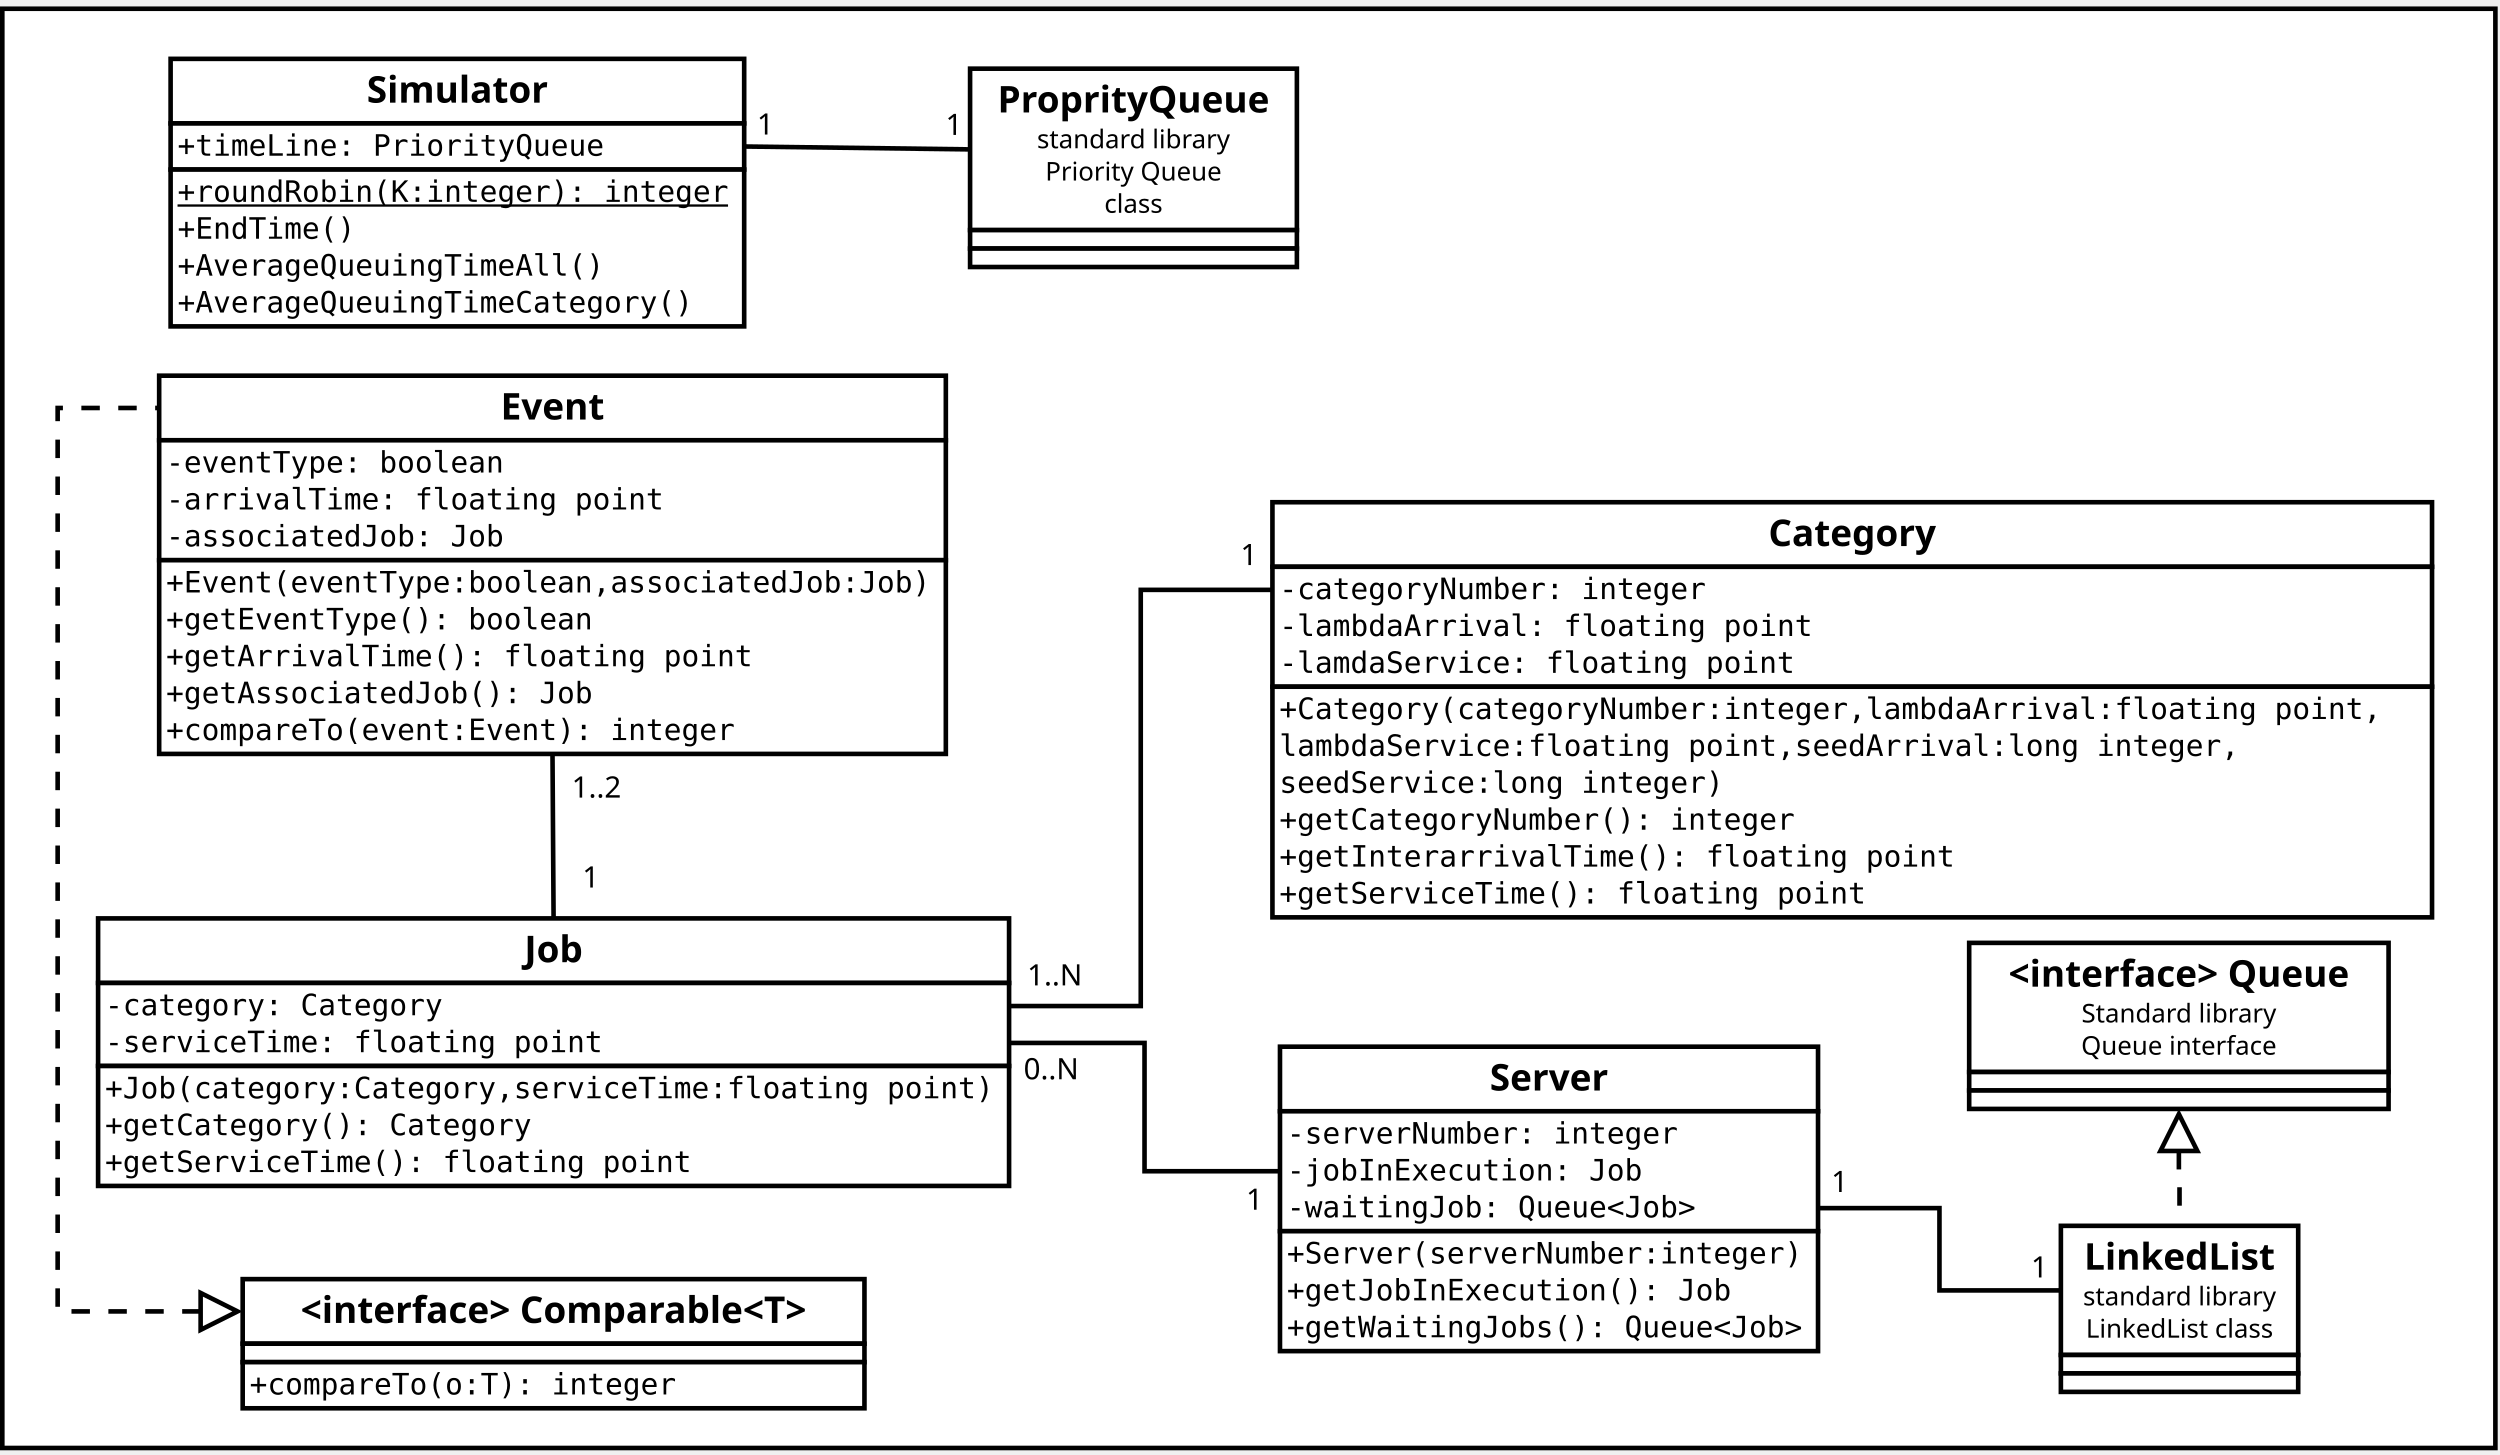
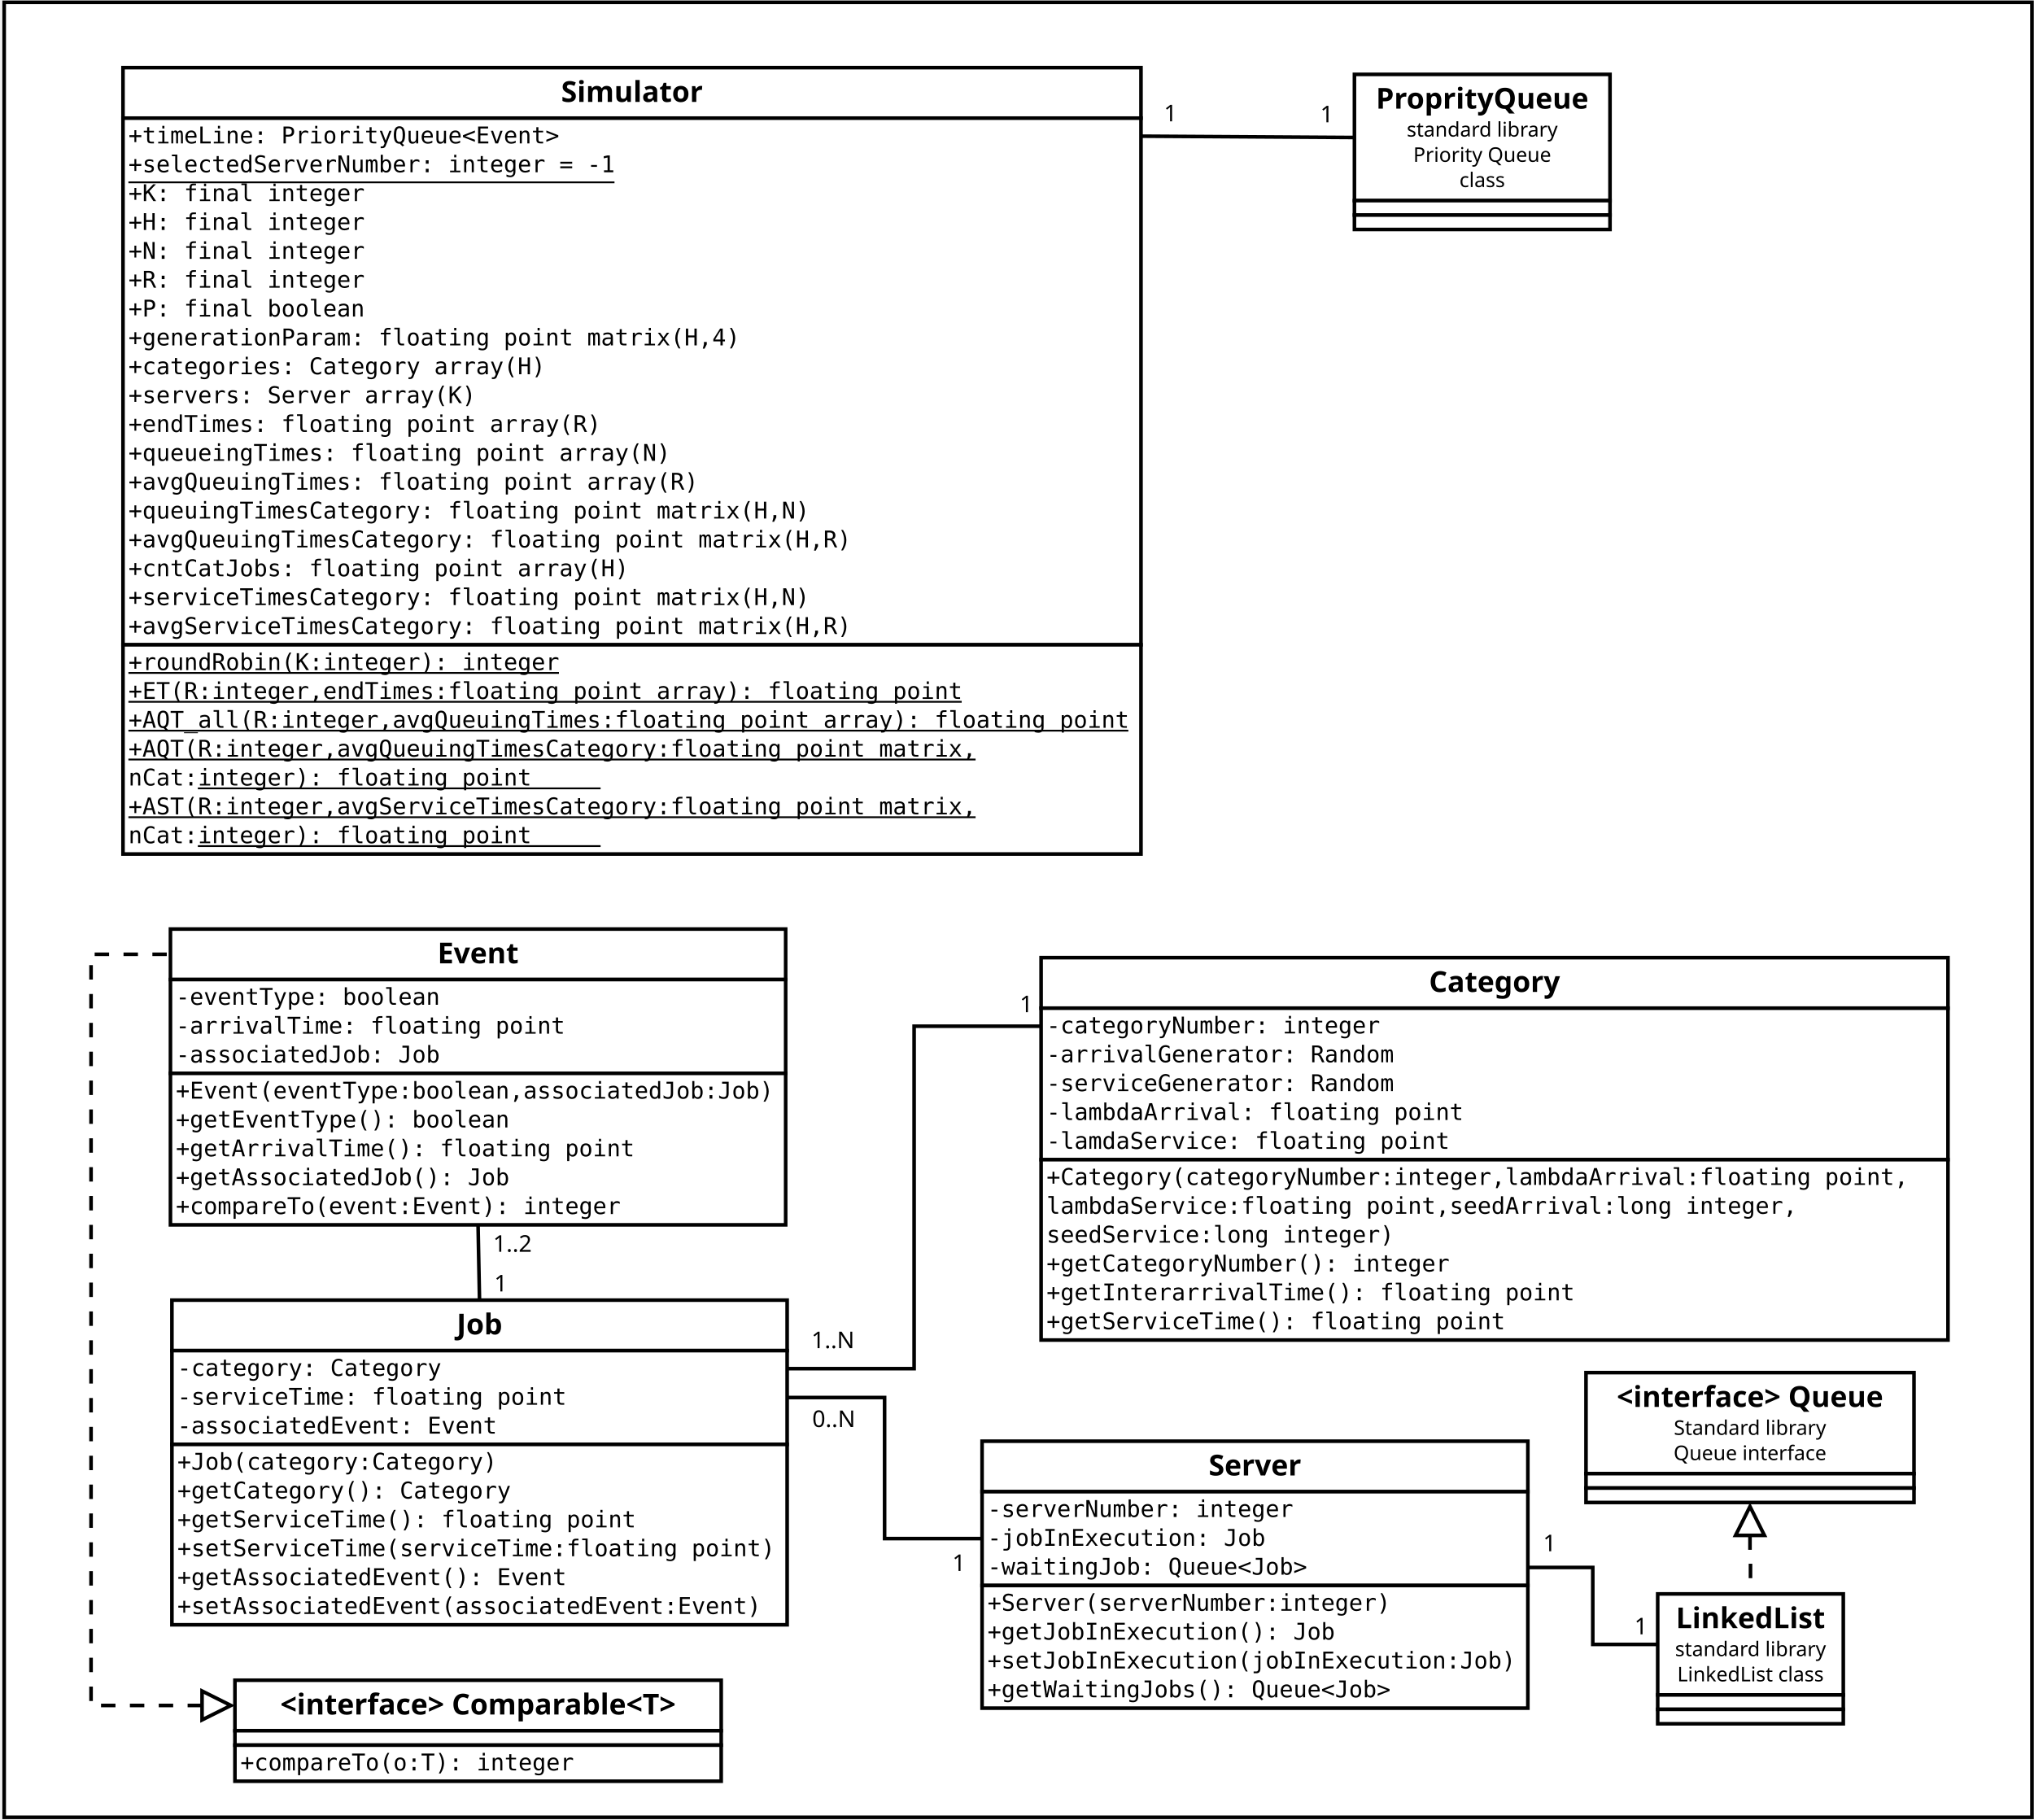
- <svg xmlns="http://www.w3.org/2000/svg" width="55cm" height="32cm" viewBox="69 147 1084 627">
-   <g>
-     <rect style="fill: #ffffff" x="70" y="148.951" width="1081" height="624.049" />
-     <rect style="fill: none; fill-opacity:0; stroke-width: 2; stroke: #000000" x="70" y="148.951" width="1081" height="624.049" />
-   </g>
-   <g>
-     <rect style="fill: #ffffff" x="138.014" y="308.054" width="341.1" height="28" />
-     <rect style="fill: none; fill-opacity:0; stroke-width: 2; stroke: #000000" x="138.014" y="308.054" width="341.1" height="28" />
-     <text font-size="16" style="fill: #000000;text-anchor:middle;font-family:sans-serif;font-style:normal;font-weight:700" x="308.564" y="327.054">Event</text>
-     <rect style="fill: #ffffff" x="138.014" y="336.054" width="341.1" height="52" />
-     <rect style="fill: none; fill-opacity:0; stroke-width: 2; stroke: #000000" x="138.014" y="336.054" width="341.1" height="52" />
-     <text font-size="12.8" style="fill: #000000;text-anchor:start;font-family:monospace;font-style:normal;font-weight:normal" x="141.014" y="350.054">-eventType: boolean</text>
-     <text font-size="12.8" style="fill: #000000;text-anchor:start;font-family:monospace;font-style:normal;font-weight:normal" x="141.014" y="366.054">-arrivalTime: floating point</text>
-     <text font-size="12.8" style="fill: #000000;text-anchor:start;font-family:monospace;font-style:normal;font-weight:normal" x="141.014" y="382.054">-associatedJob: Job</text>
-     <rect style="fill: #ffffff" x="138.014" y="388.054" width="341.1" height="84" />
-     <rect style="fill: none; fill-opacity:0; stroke-width: 2; stroke: #000000" x="138.014" y="388.054" width="341.1" height="84" />
-     <text font-size="12.8" style="fill: #000000;text-anchor:start;font-family:monospace;font-style:normal;font-weight:normal" x="141.014" y="402.054">+Event(eventType:boolean,associatedJob:Job)</text>
-     <text font-size="12.8" style="fill: #000000;text-anchor:start;font-family:monospace;font-style:normal;font-weight:normal" x="141.014" y="418.054">+getEventType(): boolean</text>
-     <text font-size="12.8" style="fill: #000000;text-anchor:start;font-family:monospace;font-style:normal;font-weight:normal" x="141.014" y="434.054">+getArrivalTime(): floating point</text>
-     <text font-size="12.8" style="fill: #000000;text-anchor:start;font-family:monospace;font-style:normal;font-weight:normal" x="141.014" y="450.054">+getAssociatedJob(): Job</text>
-     <text font-size="12.8" style="fill: #000000;text-anchor:start;font-family:monospace;font-style:normal;font-weight:normal" x="141.014" y="466.054">+compareTo(event:Event): integer</text>
-   </g>
-   <g>
-     <rect style="fill: #ffffff" x="620.728" y="362.918" width="502.8" height="28" />
-     <rect style="fill: none; fill-opacity:0; stroke-width: 2; stroke: #000000" x="620.728" y="362.918" width="502.8" height="28" />
-     <text font-size="16" style="fill: #000000;text-anchor:middle;font-family:sans-serif;font-style:normal;font-weight:700" x="872.128" y="381.918">Category</text>
-     <rect style="fill: #ffffff" x="620.728" y="390.918" width="502.8" height="52" />
-     <rect style="fill: none; fill-opacity:0; stroke-width: 2; stroke: #000000" x="620.728" y="390.918" width="502.8" height="52" />
-     <text font-size="12.8" style="fill: #000000;text-anchor:start;font-family:monospace;font-style:normal;font-weight:normal" x="623.728" y="404.918">-categoryNumber: integer</text>
-     <text font-size="12.8" style="fill: #000000;text-anchor:start;font-family:monospace;font-style:normal;font-weight:normal" x="623.728" y="420.918">-lambdaArrival: floating point</text>
-     <text font-size="12.8" style="fill: #000000;text-anchor:start;font-family:monospace;font-style:normal;font-weight:normal" x="623.728" y="436.918">-lamdaService: floating point</text>
-     <rect style="fill: #ffffff" x="620.728" y="442.918" width="502.8" height="100" />
-     <rect style="fill: none; fill-opacity:0; stroke-width: 2; stroke: #000000" x="620.728" y="442.918" width="502.8" height="100" />
-     <text font-size="12.8" style="fill: #000000;text-anchor:start;font-family:monospace;font-style:normal;font-weight:normal" x="623.728" y="456.918">+Category(categoryNumber:integer,lambdaArrival:floating point,</text>
-     <text font-size="12.8" style="fill: #000000;text-anchor:start;font-family:monospace;font-style:normal;font-weight:normal" x="623.728" y="472.918">          lambdaService:floating point,seedArrival:long integer,</text>
-     <text font-size="12.8" style="fill: #000000;text-anchor:start;font-family:monospace;font-style:normal;font-weight:normal" x="623.728" y="488.918">          seedService:long integer)</text>
-     <text font-size="12.8" style="fill: #000000;text-anchor:start;font-family:monospace;font-style:normal;font-weight:normal" x="623.728" y="504.918">+getCategoryNumber(): integer</text>
-     <text font-size="12.8" style="fill: #000000;text-anchor:start;font-family:monospace;font-style:normal;font-weight:normal" x="623.728" y="520.918">+getInterarrivalTime(): floating point</text>
-     <text font-size="12.8" style="fill: #000000;text-anchor:start;font-family:monospace;font-style:normal;font-weight:normal" x="623.728" y="536.918">+getServiceTime(): floating point</text>
-   </g>
-   <g>
-     <rect style="fill: #ffffff" x="111.534" y="543.374" width="395" height="28" />
-     <rect style="fill: none; fill-opacity:0; stroke-width: 2; stroke: #000000" x="111.534" y="543.374" width="395" height="28" />
-     <text font-size="16" style="fill: #000000;text-anchor:middle;font-family:sans-serif;font-style:normal;font-weight:700" x="309.034" y="562.374">Job</text>
-     <rect style="fill: #ffffff" x="111.534" y="571.374" width="395" height="36" />
-     <rect style="fill: none; fill-opacity:0; stroke-width: 2; stroke: #000000" x="111.534" y="571.374" width="395" height="36" />
-     <text font-size="12.8" style="fill: #000000;text-anchor:start;font-family:monospace;font-style:normal;font-weight:normal" x="114.534" y="585.374">-category: Category</text>
-     <text font-size="12.8" style="fill: #000000;text-anchor:start;font-family:monospace;font-style:normal;font-weight:normal" x="114.534" y="601.374">-serviceTime: floating point</text>
-     <rect style="fill: #ffffff" x="111.534" y="607.374" width="395" height="52" />
-     <rect style="fill: none; fill-opacity:0; stroke-width: 2; stroke: #000000" x="111.534" y="607.374" width="395" height="52" />
-     <text font-size="12.8" style="fill: #000000;text-anchor:start;font-family:monospace;font-style:normal;font-weight:normal" x="114.534" y="621.374">+Job(category:Category,serviceTime:floating point)</text>
-     <text font-size="12.8" style="fill: #000000;text-anchor:start;font-family:monospace;font-style:normal;font-weight:normal" x="114.534" y="637.374">+getCategory(): Category</text>
-     <text font-size="12.8" style="fill: #000000;text-anchor:start;font-family:monospace;font-style:normal;font-weight:normal" x="114.534" y="653.374">+getServiceTime(): floating point</text>
-   </g>
-   <g>
-     <rect style="fill: #ffffff" x="624" y="599" width="233.3" height="28" />
-     <rect style="fill: none; fill-opacity:0; stroke-width: 2; stroke: #000000" x="624" y="599" width="233.3" height="28" />
-     <text font-size="16" style="fill: #000000;text-anchor:middle;font-family:sans-serif;font-style:normal;font-weight:700" x="740.65" y="618">Server</text>
-     <rect style="fill: #ffffff" x="624" y="627" width="233.3" height="52" />
-     <rect style="fill: none; fill-opacity:0; stroke-width: 2; stroke: #000000" x="624" y="627" width="233.3" height="52" />
-     <text font-size="12.8" style="fill: #000000;text-anchor:start;font-family:monospace;font-style:normal;font-weight:normal" x="627" y="641">-serverNumber: integer</text>
-     <text font-size="12.8" style="fill: #000000;text-anchor:start;font-family:monospace;font-style:normal;font-weight:normal" x="627" y="657">-jobInExecution: Job</text>
-     <text font-size="12.8" style="fill: #000000;text-anchor:start;font-family:monospace;font-style:normal;font-weight:normal" x="627" y="673">-waitingJob: Queue&lt;Job&gt;</text>
-     <rect style="fill: #ffffff" x="624" y="679" width="233.3" height="52" />
-     <rect style="fill: none; fill-opacity:0; stroke-width: 2; stroke: #000000" x="624" y="679" width="233.3" height="52" />
-     <text font-size="12.8" style="fill: #000000;text-anchor:start;font-family:monospace;font-style:normal;font-weight:normal" x="627" y="693">+Server(serverNumber:integer)</text>
-     <text font-size="12.8" style="fill: #000000;text-anchor:start;font-family:monospace;font-style:normal;font-weight:normal" x="627" y="709">+getJobInExecution(): Job</text>
-     <text font-size="12.8" style="fill: #000000;text-anchor:start;font-family:monospace;font-style:normal;font-weight:normal" x="627" y="725">+getWaitingJobs(): Queue&lt;Job&gt;</text>
-   </g>
-   <g>
-     <rect style="fill: #ffffff" x="962.595" y="676.676" width="102.9" height="56" />
-     <rect style="fill: none; fill-opacity:0; stroke-width: 2; stroke: #000000" x="962.595" y="676.676" width="102.9" height="56" />
-     <text font-size="16" style="fill: #000000;text-anchor:middle;font-family:sans-serif;font-style:normal;font-weight:700" x="1014.04" y="695.676">LinkedList</text>
-     <text font-size="11.2" style="fill: #000000;text-anchor:middle;font-family:sans-serif;font-style:normal;font-weight:normal" x="1014.04" y="711.176">standard library</text>
-     <text font-size="11.2" style="fill: #000000;text-anchor:middle;font-family:sans-serif;font-style:normal;font-weight:normal" x="1014.04" y="725.176">LinkedList class</text>
-     <rect style="fill: #ffffff" x="962.595" y="732.676" width="102.9" height="8" />
-     <rect style="fill: none; fill-opacity:0; stroke-width: 2; stroke: #000000" x="962.595" y="732.676" width="102.9" height="8" />
-     <rect style="fill: #ffffff" x="962.595" y="740.676" width="102.9" height="8" />
-     <rect style="fill: none; fill-opacity:0; stroke-width: 2; stroke: #000000" x="962.595" y="740.676" width="102.9" height="8" />
-   </g>
-   <g>
-     <rect style="fill: #ffffff" x="489.628" y="174.929" width="141.7" height="70" />
-     <rect style="fill: none; fill-opacity:0; stroke-width: 2; stroke: #000000" x="489.628" y="174.929" width="141.7" height="70" />
-     <text font-size="16" style="fill: #000000;text-anchor:middle;font-family:sans-serif;font-style:normal;font-weight:700" x="560.478" y="193.929">ProprityQueue</text>
-     <text font-size="11.2" style="fill: #000000;text-anchor:middle;font-family:sans-serif;font-style:normal;font-weight:normal" x="560.478" y="209.429">standard library</text>
-     <text font-size="11.2" style="fill: #000000;text-anchor:middle;font-family:sans-serif;font-style:normal;font-weight:normal" x="560.478" y="223.429">Priority Queue</text>
-     <text font-size="11.2" style="fill: #000000;text-anchor:middle;font-family:sans-serif;font-style:normal;font-weight:normal" x="560.478" y="237.429">class</text>
-     <rect style="fill: #ffffff" x="489.628" y="244.929" width="141.7" height="8" />
-     <rect style="fill: none; fill-opacity:0; stroke-width: 2; stroke: #000000" x="489.628" y="244.929" width="141.7" height="8" />
-     <rect style="fill: #ffffff" x="489.628" y="252.929" width="141.7" height="8" />
-     <rect style="fill: none; fill-opacity:0; stroke-width: 2; stroke: #000000" x="489.628" y="252.929" width="141.7" height="8" />
-   </g>
-   <g>
-     <rect style="fill: #ffffff" x="142.976" y="170.675" width="248.7" height="28" />
-     <rect style="fill: none; fill-opacity:0; stroke-width: 2; stroke: #000000" x="142.976" y="170.675" width="248.7" height="28" />
-     <text font-size="16" style="fill: #000000;text-anchor:middle;font-family:sans-serif;font-style:normal;font-weight:700" x="267.326" y="189.675">Simulator</text>
-     <rect style="fill: #ffffff" x="142.976" y="198.675" width="248.7" height="20" />
-     <rect style="fill: none; fill-opacity:0; stroke-width: 2; stroke: #000000" x="142.976" y="198.675" width="248.7" height="20" />
-     <text font-size="12.8" style="fill: #000000;text-anchor:start;font-family:monospace;font-style:normal;font-weight:normal" x="145.976" y="212.675">+timeLine: PriorityQueue</text>
-     <rect style="fill: #ffffff" x="142.976" y="218.675" width="248.7" height="68" />
-     <rect style="fill: none; fill-opacity:0; stroke-width: 2; stroke: #000000" x="142.976" y="218.675" width="248.7" height="68" />
-     <text font-size="12.8" style="fill: #000000;text-anchor:start;font-family:monospace;font-style:normal;font-weight:normal" x="145.976" y="232.675">+roundRobin(K:integer): integer</text>
-     <line style="fill: none; fill-opacity:0; stroke-width: 1; stroke: #000000" x1="145.976" y1="234.275" x2="384.676" y2="234.275" />
-     <text font-size="12.8" style="fill: #000000;text-anchor:start;font-family:monospace;font-style:normal;font-weight:normal" x="145.976" y="248.675">+EndTime()</text>
-     <text font-size="12.8" style="fill: #000000;text-anchor:start;font-family:monospace;font-style:normal;font-weight:normal" x="145.976" y="264.675">+AverageQueuingTimeAll()</text>
-     <text font-size="12.8" style="fill: #000000;text-anchor:start;font-family:monospace;font-style:normal;font-weight:normal" x="145.976" y="280.675">+AverageQueuingTimeCategory()</text>
-   </g>
-   <polyline style="fill: none; fill-opacity:0; stroke-width: 2; stroke: #000000" points="624,653 565.267,653 565.267,597.374 506.534,597.374 " />
-   <polyline style="fill: none; fill-opacity:0; stroke-width: 2; stroke: #000000" points="506.534,581.374 563.631,581.374 563.631,400.918 620.728,400.918 " />
-   <text font-size="12.8" style="fill: #000000;text-anchor:start;font-family:sans-serif;font-style:normal;font-weight:normal" x="478.976" y="203.676">
-     <tspan x="478.976" y="203.676">1</tspan>
-   </text>
-   <text font-size="12.8" style="fill: #000000;text-anchor:start;font-family:sans-serif;font-style:normal;font-weight:normal" x="397.212" y="203.484">
-     <tspan x="397.212" y="203.484">1</tspan>
-   </text>
-   <line style="fill: none; fill-opacity:0; stroke-width: 2; stroke: #000000" x1="391.676" y1="208.676" x2="489.628" y2="209.93" />
-   <text font-size="12.8" style="fill: #000000;text-anchor:start;font-family:sans-serif;font-style:normal;font-weight:normal" x="949.636" y="699.073">
-     <tspan x="949.636" y="699.073">1</tspan>
-   </text>
-   <text font-size="12.8" style="fill: #000000;text-anchor:start;font-family:sans-serif;font-style:normal;font-weight:normal" x="863" y="662">
-     <tspan x="863" y="662">1</tspan>
-   </text>
-   <line style="fill: none; fill-opacity:0; stroke-width: 2; stroke: #000000" x1="309.034" y1="543.374" x2="308.564" y2="472.054" />
-   <text font-size="12.8" style="fill: #000000;text-anchor:start;font-family:sans-serif;font-style:normal;font-weight:normal" x="321.5" y="529.976">
-     <tspan x="321.5" y="529.976">1</tspan>
-   </text>
-   <text font-size="12.8" style="fill: #000000;text-anchor:start;font-family:sans-serif;font-style:normal;font-weight:normal" x="316.878" y="490.982">
-     <tspan x="316.878" y="490.982">1..2</tspan>
-   </text>
-   <text font-size="12.8" style="fill: #000000;text-anchor:start;font-family:sans-serif;font-style:normal;font-weight:normal" x="609.294" y="669.686">
-     <tspan x="609.294" y="669.686">1</tspan>
-   </text>
-   <text font-size="12.8" style="fill: #000000;text-anchor:start;font-family:sans-serif;font-style:normal;font-weight:normal" x="512.842" y="613.136">
-     <tspan x="512.842" y="613.136">0..N</tspan>
-   </text>
-   <text font-size="12.8" style="fill: #000000;text-anchor:start;font-family:sans-serif;font-style:normal;font-weight:normal" x="606.868" y="390.158">
-     <tspan x="606.868" y="390.158">1</tspan>
-   </text>
-   <text font-size="12.8" style="fill: #000000;text-anchor:start;font-family:sans-serif;font-style:normal;font-weight:normal" x="514.362" y="572.426">
-     <tspan x="514.362" y="572.426">1..N</tspan>
-   </text>
-   <g>
-     <rect style="fill: #ffffff" x="174.227" y="699.784" width="269.6" height="28" />
-     <rect style="fill: none; fill-opacity:0; stroke-width: 2; stroke: #000000" x="174.227" y="699.784" width="269.6" height="28" />
-     <text font-size="16" style="fill: #000000;text-anchor:middle;font-family:sans-serif;font-style:normal;font-weight:700" x="309.027" y="718.784">&lt;interface&gt; Comparable&lt;T&gt;</text>
-     <rect style="fill: #ffffff" x="174.227" y="727.784" width="269.6" height="8" />
-     <rect style="fill: none; fill-opacity:0; stroke-width: 2; stroke: #000000" x="174.227" y="727.784" width="269.6" height="8" />
-     <rect style="fill: #ffffff" x="174.227" y="735.784" width="269.6" height="20" />
-     <rect style="fill: none; fill-opacity:0; stroke-width: 2; stroke: #000000" x="174.227" y="735.784" width="269.6" height="20" />
-     <text font-size="12.8" style="fill: #000000;text-anchor:start;font-family:monospace;font-style:normal;font-weight:normal" x="177.227" y="749.784">+compareTo(o:T): integer</text>
-   </g>
-   <g>
-     <polyline style="fill: none; fill-opacity:0; stroke-width: 2; stroke-dasharray: 8; stroke: #000000" points="155.991,713.784 94,713.784 94,322.054 138.014,322.054 " />
-     <polygon style="fill: #ffffff" points="155.991,721.784 171.991,713.784 155.991,705.784 " />
-     <polygon style="fill: none; fill-opacity:0; stroke-width: 2; stroke: #000000" points="155.991,721.784 171.991,713.784 155.991,705.784 " />
-   </g>
-   <g>
-     <rect style="fill: #ffffff" x="922.836" y="553.985" width="181.85" height="56" />
-     <rect style="fill: none; fill-opacity:0; stroke-width: 2; stroke: #000000" x="922.836" y="553.985" width="181.85" height="56" />
-     <text font-size="16" style="fill: #000000;text-anchor:middle;font-family:sans-serif;font-style:normal;font-weight:700" x="1013.76" y="572.985">&lt;interface&gt; Queue</text>
-     <text font-size="11.2" style="fill: #000000;text-anchor:middle;font-family:sans-serif;font-style:normal;font-weight:normal" x="1013.76" y="588.485">Standard library</text>
-     <text font-size="11.2" style="fill: #000000;text-anchor:middle;font-family:sans-serif;font-style:normal;font-weight:normal" x="1013.76" y="602.485">Queue interface</text>
-     <rect style="fill: #ffffff" x="922.836" y="609.985" width="181.85" height="8" />
-     <rect style="fill: none; fill-opacity:0; stroke-width: 2; stroke: #000000" x="922.836" y="609.985" width="181.85" height="8" />
-     <rect style="fill: #ffffff" x="922.836" y="617.985" width="181.85" height="8" />
-     <rect style="fill: none; fill-opacity:0; stroke-width: 2; stroke: #000000" x="922.836" y="617.985" width="181.85" height="8" />
-   </g>
-   <polyline style="fill: none; fill-opacity:0; stroke-width: 2; stroke: #000000" points="857.3,669 909.947,669 909.947,704.676 962.595,704.676 " />
-   <g>
-     <polyline style="fill: none; fill-opacity:0; stroke-width: 2; stroke-dasharray: 8; stroke: #000000" points="1013.76,644.221 1013.76,659.33 1014.04,659.33 1014.04,676.676 " />
-     <polygon style="fill: #ffffff" points="1021.76,644.221 1013.76,628.221 1005.76,644.221 " />
-     <polygon style="fill: none; fill-opacity:0; stroke-width: 2; stroke: #000000" points="1021.76,644.221 1013.76,628.221 1005.76,644.221 " />
+ <svg xmlns="http://www.w3.org/2000/svg" width="57cm" height="51cm" viewBox="414 160 1127 1009">
+   <g>
+     <rect style="fill: #ffffff" x="415.961" y="161.29" width="1124.26" height="1006.29" />
+     <rect style="fill: none; fill-opacity:0; stroke-width: 2; stroke: #000000" x="415.961" y="161.29" width="1124.26" height="1006.29" />
+   </g>
+   <g>
+     <rect style="fill: #ffffff" x="508.145" y="675.1" width="341.1" height="28" />
+     <rect style="fill: none; fill-opacity:0; stroke-width: 2; stroke: #000000" x="508.145" y="675.1" width="341.1" height="28" />
+     <text font-size="16" style="fill: #000000;text-anchor:middle;font-family:sans-serif;font-style:normal;font-weight:700" x="678.695" y="694.1">Event</text>
+     <rect style="fill: #ffffff" x="508.145" y="703.1" width="341.1" height="52" />
+     <rect style="fill: none; fill-opacity:0; stroke-width: 2; stroke: #000000" x="508.145" y="703.1" width="341.1" height="52" />
+     <text font-size="12.8" style="fill: #000000;text-anchor:start;font-family:monospace;font-style:normal;font-weight:normal" x="511.145" y="717.1">-eventType: boolean</text>
+     <text font-size="12.8" style="fill: #000000;text-anchor:start;font-family:monospace;font-style:normal;font-weight:normal" x="511.145" y="733.1">-arrivalTime: floating point</text>
+     <text font-size="12.8" style="fill: #000000;text-anchor:start;font-family:monospace;font-style:normal;font-weight:normal" x="511.145" y="749.1">-associatedJob: Job</text>
+     <rect style="fill: #ffffff" x="508.145" y="755.1" width="341.1" height="84" />
+     <rect style="fill: none; fill-opacity:0; stroke-width: 2; stroke: #000000" x="508.145" y="755.1" width="341.1" height="84" />
+     <text font-size="12.8" style="fill: #000000;text-anchor:start;font-family:monospace;font-style:normal;font-weight:normal" x="511.145" y="769.1">+Event(eventType:boolean,associatedJob:Job)</text>
+     <text font-size="12.8" style="fill: #000000;text-anchor:start;font-family:monospace;font-style:normal;font-weight:normal" x="511.145" y="785.1">+getEventType(): boolean</text>
+     <text font-size="12.8" style="fill: #000000;text-anchor:start;font-family:monospace;font-style:normal;font-weight:normal" x="511.145" y="801.1">+getArrivalTime(): floating point</text>
+     <text font-size="12.8" style="fill: #000000;text-anchor:start;font-family:monospace;font-style:normal;font-weight:normal" x="511.145" y="817.1">+getAssociatedJob(): Job</text>
+     <text font-size="12.8" style="fill: #000000;text-anchor:start;font-family:monospace;font-style:normal;font-weight:normal" x="511.145" y="833.1">+compareTo(event:Event): integer</text>
+   </g>
+   <g>
+     <rect style="fill: #ffffff" x="990.859" y="690.964" width="502.8" height="28" />
+     <rect style="fill: none; fill-opacity:0; stroke-width: 2; stroke: #000000" x="990.859" y="690.964" width="502.8" height="28" />
+     <text font-size="16" style="fill: #000000;text-anchor:middle;font-family:sans-serif;font-style:normal;font-weight:700" x="1242.26" y="709.964">Category</text>
+     <rect style="fill: #ffffff" x="990.859" y="718.964" width="502.8" height="84" />
+     <rect style="fill: none; fill-opacity:0; stroke-width: 2; stroke: #000000" x="990.859" y="718.964" width="502.8" height="84" />
+     <text font-size="12.8" style="fill: #000000;text-anchor:start;font-family:monospace;font-style:normal;font-weight:normal" x="993.859" y="732.964">-categoryNumber: integer</text>
+     <text font-size="12.8" style="fill: #000000;text-anchor:start;font-family:monospace;font-style:normal;font-weight:normal" x="993.859" y="748.964">-arrivalGenerator: Random</text>
+     <text font-size="12.8" style="fill: #000000;text-anchor:start;font-family:monospace;font-style:normal;font-weight:normal" x="993.859" y="764.964">-serviceGenerator: Random</text>
+     <text font-size="12.8" style="fill: #000000;text-anchor:start;font-family:monospace;font-style:normal;font-weight:normal" x="993.859" y="780.964">-lambdaArrival: floating point</text>
+     <text font-size="12.8" style="fill: #000000;text-anchor:start;font-family:monospace;font-style:normal;font-weight:normal" x="993.859" y="796.964">-lamdaService: floating point</text>
+     <rect style="fill: #ffffff" x="990.859" y="802.964" width="502.8" height="100" />
+     <rect style="fill: none; fill-opacity:0; stroke-width: 2; stroke: #000000" x="990.859" y="802.964" width="502.8" height="100" />
+     <text font-size="12.8" style="fill: #000000;text-anchor:start;font-family:monospace;font-style:normal;font-weight:normal" x="993.859" y="816.964">+Category(categoryNumber:integer,lambdaArrival:floating point,</text>
+     <text font-size="12.8" style="fill: #000000;text-anchor:start;font-family:monospace;font-style:normal;font-weight:normal" x="993.859" y="832.964">          lambdaService:floating point,seedArrival:long integer,</text>
+     <text font-size="12.8" style="fill: #000000;text-anchor:start;font-family:monospace;font-style:normal;font-weight:normal" x="993.859" y="848.964">          seedService:long integer)</text>
+     <text font-size="12.8" style="fill: #000000;text-anchor:start;font-family:monospace;font-style:normal;font-weight:normal" x="993.859" y="864.964">+getCategoryNumber(): integer</text>
+     <text font-size="12.8" style="fill: #000000;text-anchor:start;font-family:monospace;font-style:normal;font-weight:normal" x="993.859" y="880.964">+getInterarrivalTime(): floating point</text>
+     <text font-size="12.8" style="fill: #000000;text-anchor:start;font-family:monospace;font-style:normal;font-weight:normal" x="993.859" y="896.964">+getServiceTime(): floating point</text>
+   </g>
+   <g>
+     <rect style="fill: #ffffff" x="508.958" y="880.834" width="341.1" height="28" />
+     <rect style="fill: none; fill-opacity:0; stroke-width: 2; stroke: #000000" x="508.958" y="880.834" width="341.1" height="28" />
+     <text font-size="16" style="fill: #000000;text-anchor:middle;font-family:sans-serif;font-style:normal;font-weight:700" x="679.508" y="899.834">Job</text>
+     <rect style="fill: #ffffff" x="508.958" y="908.834" width="341.1" height="52" />
+     <rect style="fill: none; fill-opacity:0; stroke-width: 2; stroke: #000000" x="508.958" y="908.834" width="341.1" height="52" />
+     <text font-size="12.8" style="fill: #000000;text-anchor:start;font-family:monospace;font-style:normal;font-weight:normal" x="511.958" y="922.834">-category: Category</text>
+     <text font-size="12.8" style="fill: #000000;text-anchor:start;font-family:monospace;font-style:normal;font-weight:normal" x="511.958" y="938.834">-serviceTime: floating point</text>
+     <text font-size="12.8" style="fill: #000000;text-anchor:start;font-family:monospace;font-style:normal;font-weight:normal" x="511.958" y="954.834">-associatedEvent: Event</text>
+     <rect style="fill: #ffffff" x="508.958" y="960.834" width="341.1" height="100" />
+     <rect style="fill: none; fill-opacity:0; stroke-width: 2; stroke: #000000" x="508.958" y="960.834" width="341.1" height="100" />
+     <text font-size="12.8" style="fill: #000000;text-anchor:start;font-family:monospace;font-style:normal;font-weight:normal" x="511.958" y="974.834">+Job(category:Category)</text>
+     <text font-size="12.8" style="fill: #000000;text-anchor:start;font-family:monospace;font-style:normal;font-weight:normal" x="511.958" y="990.834">+getCategory(): Category</text>
+     <text font-size="12.8" style="fill: #000000;text-anchor:start;font-family:monospace;font-style:normal;font-weight:normal" x="511.958" y="1006.83">+getServiceTime(): floating point</text>
+     <text font-size="12.8" style="fill: #000000;text-anchor:start;font-family:monospace;font-style:normal;font-weight:normal" x="511.958" y="1022.83">+setServiceTime(serviceTime:floating point)</text>
+     <text font-size="12.8" style="fill: #000000;text-anchor:start;font-family:monospace;font-style:normal;font-weight:normal" x="511.958" y="1038.83">+getAssociatedEvent(): Event</text>
+     <text font-size="12.8" style="fill: #000000;text-anchor:start;font-family:monospace;font-style:normal;font-weight:normal" x="511.958" y="1054.83">+setAssociatedEvent(associatedEvent:Event)</text>
+   </g>
+   <g>
+     <rect style="fill: #ffffff" x="958.131" y="959.046" width="302.6" height="28" />
+     <rect style="fill: none; fill-opacity:0; stroke-width: 2; stroke: #000000" x="958.131" y="959.046" width="302.6" height="28" />
+     <text font-size="16" style="fill: #000000;text-anchor:middle;font-family:sans-serif;font-style:normal;font-weight:700" x="1109.43" y="978.046">Server</text>
+     <rect style="fill: #ffffff" x="958.131" y="987.046" width="302.6" height="52" />
+     <rect style="fill: none; fill-opacity:0; stroke-width: 2; stroke: #000000" x="958.131" y="987.046" width="302.6" height="52" />
+     <text font-size="12.8" style="fill: #000000;text-anchor:start;font-family:monospace;font-style:normal;font-weight:normal" x="961.131" y="1001.05">-serverNumber: integer</text>
+     <text font-size="12.8" style="fill: #000000;text-anchor:start;font-family:monospace;font-style:normal;font-weight:normal" x="961.131" y="1017.05">-jobInExecution: Job</text>
+     <text font-size="12.8" style="fill: #000000;text-anchor:start;font-family:monospace;font-style:normal;font-weight:normal" x="961.131" y="1033.05">-waitingJob: Queue&lt;Job&gt;</text>
+     <rect style="fill: #ffffff" x="958.131" y="1039.05" width="302.6" height="68" />
+     <rect style="fill: none; fill-opacity:0; stroke-width: 2; stroke: #000000" x="958.131" y="1039.05" width="302.6" height="68" />
+     <text font-size="12.8" style="fill: #000000;text-anchor:start;font-family:monospace;font-style:normal;font-weight:normal" x="961.131" y="1053.05">+Server(serverNumber:integer)</text>
+     <text font-size="12.8" style="fill: #000000;text-anchor:start;font-family:monospace;font-style:normal;font-weight:normal" x="961.131" y="1069.05">+getJobInExecution(): Job</text>
+     <text font-size="12.8" style="fill: #000000;text-anchor:start;font-family:monospace;font-style:normal;font-weight:normal" x="961.131" y="1085.05">+setJobInExecution(jobInExecution:Job)</text>
+     <text font-size="12.8" style="fill: #000000;text-anchor:start;font-family:monospace;font-style:normal;font-weight:normal" x="961.131" y="1101.05">+getWaitingJobs(): Queue&lt;Job&gt;</text>
+   </g>
+   <g>
+     <rect style="fill: #ffffff" x="1332.72" y="1043.72" width="102.9" height="56" />
+     <rect style="fill: none; fill-opacity:0; stroke-width: 2; stroke: #000000" x="1332.72" y="1043.72" width="102.9" height="56" />
+     <text font-size="16" style="fill: #000000;text-anchor:middle;font-family:sans-serif;font-style:normal;font-weight:700" x="1384.17" y="1062.72">LinkedList</text>
+     <text font-size="11.2" style="fill: #000000;text-anchor:middle;font-family:sans-serif;font-style:normal;font-weight:normal" x="1384.17" y="1078.22">standard library</text>
+     <text font-size="11.2" style="fill: #000000;text-anchor:middle;font-family:sans-serif;font-style:normal;font-weight:normal" x="1384.17" y="1092.22">LinkedList class</text>
+     <rect style="fill: #ffffff" x="1332.72" y="1099.72" width="102.9" height="8" />
+     <rect style="fill: none; fill-opacity:0; stroke-width: 2; stroke: #000000" x="1332.72" y="1099.72" width="102.9" height="8" />
+     <rect style="fill: #ffffff" x="1332.72" y="1107.72" width="102.9" height="8" />
+     <rect style="fill: none; fill-opacity:0; stroke-width: 2; stroke: #000000" x="1332.72" y="1107.72" width="102.9" height="8" />
+   </g>
+   <g>
+     <rect style="fill: #ffffff" x="1164.58" y="201.231" width="141.7" height="70" />
+     <rect style="fill: none; fill-opacity:0; stroke-width: 2; stroke: #000000" x="1164.58" y="201.231" width="141.7" height="70" />
+     <text font-size="16" style="fill: #000000;text-anchor:middle;font-family:sans-serif;font-style:normal;font-weight:700" x="1235.43" y="220.231">ProprityQueue</text>
+     <text font-size="11.2" style="fill: #000000;text-anchor:middle;font-family:sans-serif;font-style:normal;font-weight:normal" x="1235.43" y="235.731">standard library</text>
+     <text font-size="11.2" style="fill: #000000;text-anchor:middle;font-family:sans-serif;font-style:normal;font-weight:normal" x="1235.43" y="249.731">Priority Queue</text>
+     <text font-size="11.2" style="fill: #000000;text-anchor:middle;font-family:sans-serif;font-style:normal;font-weight:normal" x="1235.43" y="263.731">class</text>
+     <rect style="fill: #ffffff" x="1164.58" y="271.231" width="141.7" height="8" />
+     <rect style="fill: none; fill-opacity:0; stroke-width: 2; stroke: #000000" x="1164.58" y="271.231" width="141.7" height="8" />
+     <rect style="fill: #ffffff" x="1164.58" y="279.231" width="141.7" height="8" />
+     <rect style="fill: none; fill-opacity:0; stroke-width: 2; stroke: #000000" x="1164.58" y="279.231" width="141.7" height="8" />
+   </g>
+   <g>
+     <rect style="fill: #ffffff" x="481.84" y="197.499" width="564.4" height="28" />
+     <rect style="fill: none; fill-opacity:0; stroke-width: 2; stroke: #000000" x="481.84" y="197.499" width="564.4" height="28" />
+     <text font-size="16" style="fill: #000000;text-anchor:middle;font-family:sans-serif;font-style:normal;font-weight:700" x="764.04" y="216.499">Simulator</text>
+     <rect style="fill: #ffffff" x="481.84" y="225.499" width="564.4" height="292" />
+     <rect style="fill: none; fill-opacity:0; stroke-width: 2; stroke: #000000" x="481.84" y="225.499" width="564.4" height="292" />
+     <text font-size="12.8" style="fill: #000000;text-anchor:start;font-family:monospace;font-style:normal;font-weight:normal" x="484.84" y="239.499">+timeLine: PriorityQueue&lt;Event&gt;</text>
+     <text font-size="12.8" style="fill: #000000;text-anchor:start;font-family:monospace;font-style:normal;font-weight:normal" x="484.84" y="255.499">+selectedServerNumber: integer = -1</text>
+     <line style="fill: none; fill-opacity:0; stroke-width: 1; stroke: #000000" x1="484.84" y1="261.099" x2="754.34" y2="261.099" />
+     <text font-size="12.8" style="fill: #000000;text-anchor:start;font-family:monospace;font-style:normal;font-weight:normal" x="484.84" y="271.499">+K: final integer</text>
+     <text font-size="12.8" style="fill: #000000;text-anchor:start;font-family:monospace;font-style:normal;font-weight:normal" x="484.84" y="287.499">+H: final integer</text>
+     <text font-size="12.8" style="fill: #000000;text-anchor:start;font-family:monospace;font-style:normal;font-weight:normal" x="484.84" y="303.499">+N: final integer</text>
+     <text font-size="12.8" style="fill: #000000;text-anchor:start;font-family:monospace;font-style:normal;font-weight:normal" x="484.84" y="319.499">+R: final integer</text>
+     <text font-size="12.8" style="fill: #000000;text-anchor:start;font-family:monospace;font-style:normal;font-weight:normal" x="484.84" y="335.499">+P: final boolean</text>
+     <text font-size="12.8" style="fill: #000000;text-anchor:start;font-family:monospace;font-style:normal;font-weight:normal" x="484.84" y="351.499">+generationParam: floating point matrix(H,4)</text>
+     <text font-size="12.8" style="fill: #000000;text-anchor:start;font-family:monospace;font-style:normal;font-weight:normal" x="484.84" y="367.499">+categories: Category array(H)</text>
+     <text font-size="12.8" style="fill: #000000;text-anchor:start;font-family:monospace;font-style:normal;font-weight:normal" x="484.84" y="383.499">+servers: Server array(K)</text>
+     <text font-size="12.8" style="fill: #000000;text-anchor:start;font-family:monospace;font-style:normal;font-weight:normal" x="484.84" y="399.499">+endTimes: floating point array(R)</text>
+     <text font-size="12.8" style="fill: #000000;text-anchor:start;font-family:monospace;font-style:normal;font-weight:normal" x="484.84" y="415.499">+queueingTimes: floating point array(N)</text>
+     <text font-size="12.8" style="fill: #000000;text-anchor:start;font-family:monospace;font-style:normal;font-weight:normal" x="484.84" y="431.499">+avgQueuingTimes: floating point array(R)</text>
+     <text font-size="12.8" style="fill: #000000;text-anchor:start;font-family:monospace;font-style:normal;font-weight:normal" x="484.84" y="447.499">+queuingTimesCategory: floating point matrix(H,N)</text>
+     <text font-size="12.8" style="fill: #000000;text-anchor:start;font-family:monospace;font-style:normal;font-weight:normal" x="484.84" y="463.499">+avgQueuingTimesCategory: floating point matrix(H,R)</text>
+     <text font-size="12.8" style="fill: #000000;text-anchor:start;font-family:monospace;font-style:normal;font-weight:normal" x="484.84" y="479.499">+cntCatJobs: floating point array(H)</text>
+     <text font-size="12.8" style="fill: #000000;text-anchor:start;font-family:monospace;font-style:normal;font-weight:normal" x="484.84" y="495.499">+serviceTimesCategory: floating point matrix(H,N)</text>
+     <text font-size="12.8" style="fill: #000000;text-anchor:start;font-family:monospace;font-style:normal;font-weight:normal" x="484.84" y="511.499">+avgServiceTimesCategory: floating point matrix(H,R)</text>
+     <rect style="fill: #ffffff" x="481.84" y="517.499" width="564.4" height="116" />
+     <rect style="fill: none; fill-opacity:0; stroke-width: 2; stroke: #000000" x="481.84" y="517.499" width="564.4" height="116" />
+     <text font-size="12.8" style="fill: #000000;text-anchor:start;font-family:monospace;font-style:normal;font-weight:normal" x="484.84" y="531.499">+roundRobin(K:integer): integer</text>
+     <line style="fill: none; fill-opacity:0; stroke-width: 1; stroke: #000000" x1="484.84" y1="533.099" x2="723.54" y2="533.099" />
+     <text font-size="12.8" style="fill: #000000;text-anchor:start;font-family:monospace;font-style:normal;font-weight:normal" x="484.84" y="547.499">+ET(R:integer,endTimes:floating point array): floating point</text>
+     <line style="fill: none; fill-opacity:0; stroke-width: 1; stroke: #000000" x1="484.84" y1="549.099" x2="946.84" y2="549.099" />
+     <text font-size="12.8" style="fill: #000000;text-anchor:start;font-family:monospace;font-style:normal;font-weight:normal" x="484.84" y="563.499">+AQT_all(R:integer,avgQueuingTimes:floating point array): floating point</text>
+     <line style="fill: none; fill-opacity:0; stroke-width: 1; stroke: #000000" x1="484.84" y1="565.099" x2="1039.24" y2="565.099" />
+     <text font-size="12.8" style="fill: #000000;text-anchor:start;font-family:monospace;font-style:normal;font-weight:normal" x="484.84" y="579.499">+AQT(R:integer,avgQueuingTimesCategory:floating point matrix,</text>
+     <line style="fill: none; fill-opacity:0; stroke-width: 1; stroke: #000000" x1="484.84" y1="581.099" x2="954.54" y2="581.099" />
+     <text font-size="12.8" style="fill: #000000;text-anchor:start;font-family:monospace;font-style:normal;font-weight:normal" x="484.84" y="595.499">     nCat:integer): floating point</text>
+     <line style="fill: none; fill-opacity:0; stroke-width: 1; stroke: #000000" x1="523.34" y1="597.099" x2="746.64" y2="597.099" />
+     <text font-size="12.8" style="fill: #000000;text-anchor:start;font-family:monospace;font-style:normal;font-weight:normal" x="484.84" y="611.499">+AST(R:integer,avgServiceTimesCategory:floating point matrix,</text>
+     <line style="fill: none; fill-opacity:0; stroke-width: 1; stroke: #000000" x1="484.84" y1="613.099" x2="954.54" y2="613.099" />
+     <text font-size="12.8" style="fill: #000000;text-anchor:start;font-family:monospace;font-style:normal;font-weight:normal" x="484.84" y="627.499">     nCat:integer): floating point</text>
+     <line style="fill: none; fill-opacity:0; stroke-width: 1; stroke: #000000" x1="523.34" y1="629.099" x2="746.64" y2="629.099" />
+   </g>
+   <polyline style="fill: none; fill-opacity:0; stroke-width: 2; stroke: #000000" points="958.131,1013.05 904.094,1013.05 904.094,934.834 850.058,934.834 " />
+   <polyline style="fill: none; fill-opacity:0; stroke-width: 2; stroke: #000000" points="850.058,918.834 920.458,918.834 920.458,728.964 990.859,728.964 " />
+   <text font-size="12.8" style="fill: #000000;text-anchor:start;font-family:sans-serif;font-style:normal;font-weight:normal" x="1058.93" y="227.255">
+     <tspan x="1058.93" y="227.255">1</tspan>
+   </text>
+   <text font-size="12.8" style="fill: #000000;text-anchor:start;font-family:sans-serif;font-style:normal;font-weight:normal" x="1145.61" y="227.809">
+     <tspan x="1145.61" y="227.809">1</tspan>
+   </text>
+   <line style="fill: none; fill-opacity:0; stroke-width: 2; stroke: #000000" x1="1046.24" y1="235.499" x2="1164.58" y2="236.231" />
+   <text font-size="12.8" style="fill: #000000;text-anchor:start;font-family:sans-serif;font-style:normal;font-weight:normal" x="1319.77" y="1066.12">
+     <tspan x="1319.77" y="1066.12">1</tspan>
+   </text>
+   <text font-size="12.8" style="fill: #000000;text-anchor:start;font-family:sans-serif;font-style:normal;font-weight:normal" x="1269.13" y="1020.05">
+     <tspan x="1269.13" y="1020.05">1</tspan>
+   </text>
+   <line style="fill: none; fill-opacity:0; stroke-width: 2; stroke: #000000" x1="679.508" y1="880.834" x2="678.695" y2="839.1" />
+   <text font-size="12.8" style="fill: #000000;text-anchor:start;font-family:sans-serif;font-style:normal;font-weight:normal" x="687.631" y="876.022">
+     <tspan x="687.631" y="876.022">1</tspan>
+   </text>
+   <text font-size="12.8" style="fill: #000000;text-anchor:start;font-family:sans-serif;font-style:normal;font-weight:normal" x="687.009" y="854.028">
+     <tspan x="687.009" y="854.028">1..2</tspan>
+   </text>
+   <text font-size="12.8" style="fill: #000000;text-anchor:start;font-family:sans-serif;font-style:normal;font-weight:normal" x="941.631" y="1031.02">
+     <tspan x="941.631" y="1031.02">1</tspan>
+   </text>
+   <text font-size="12.8" style="fill: #000000;text-anchor:start;font-family:sans-serif;font-style:normal;font-weight:normal" x="863.973" y="951.182">
+     <tspan x="863.973" y="951.182">0..N</tspan>
+   </text>
+   <text font-size="12.8" style="fill: #000000;text-anchor:start;font-family:sans-serif;font-style:normal;font-weight:normal" x="978.999" y="721.204">
+     <tspan x="978.999" y="721.204">1</tspan>
+   </text>
+   <text font-size="12.8" style="fill: #000000;text-anchor:start;font-family:sans-serif;font-style:normal;font-weight:normal" x="863.493" y="907.472">
+     <tspan x="863.493" y="907.472">1..N</tspan>
+   </text>
+   <g>
+     <rect style="fill: #ffffff" x="543.9" y="1091.57" width="269.6" height="28" />
+     <rect style="fill: none; fill-opacity:0; stroke-width: 2; stroke: #000000" x="543.9" y="1091.57" width="269.6" height="28" />
+     <text font-size="16" style="fill: #000000;text-anchor:middle;font-family:sans-serif;font-style:normal;font-weight:700" x="678.7" y="1110.57">&lt;interface&gt; Comparable&lt;T&gt;</text>
+     <rect style="fill: #ffffff" x="543.9" y="1119.57" width="269.6" height="8" />
+     <rect style="fill: none; fill-opacity:0; stroke-width: 2; stroke: #000000" x="543.9" y="1119.57" width="269.6" height="8" />
+     <rect style="fill: #ffffff" x="543.9" y="1127.57" width="269.6" height="20" />
+     <rect style="fill: none; fill-opacity:0; stroke-width: 2; stroke: #000000" x="543.9" y="1127.57" width="269.6" height="20" />
+     <text font-size="12.8" style="fill: #000000;text-anchor:start;font-family:monospace;font-style:normal;font-weight:normal" x="546.9" y="1141.57">+compareTo(o:T): integer</text>
+   </g>
+   <g>
+     <polyline style="fill: none; fill-opacity:0; stroke-width: 2; stroke-dasharray: 8; stroke: #000000" points="525.664,1105.57 464.131,1105.57 464.131,689.1 508.145,689.1 " />
+     <polygon style="fill: #ffffff" points="525.664,1113.57 541.664,1105.57 525.664,1097.57 " />
+     <polygon style="fill: none; fill-opacity:0; stroke-width: 2; stroke: #000000" points="525.664,1113.57 541.664,1105.57 525.664,1097.57 " />
+   </g>
+   <g>
+     <rect style="fill: #ffffff" x="1292.97" y="921.03" width="181.85" height="56" />
+     <rect style="fill: none; fill-opacity:0; stroke-width: 2; stroke: #000000" x="1292.97" y="921.03" width="181.85" height="56" />
+     <text font-size="16" style="fill: #000000;text-anchor:middle;font-family:sans-serif;font-style:normal;font-weight:700" x="1383.89" y="940.03">&lt;interface&gt; Queue</text>
+     <text font-size="11.2" style="fill: #000000;text-anchor:middle;font-family:sans-serif;font-style:normal;font-weight:normal" x="1383.89" y="955.53">Standard library</text>
+     <text font-size="11.2" style="fill: #000000;text-anchor:middle;font-family:sans-serif;font-style:normal;font-weight:normal" x="1383.89" y="969.53">Queue interface</text>
+     <rect style="fill: #ffffff" x="1292.97" y="977.03" width="181.85" height="8" />
+     <rect style="fill: none; fill-opacity:0; stroke-width: 2; stroke: #000000" x="1292.97" y="977.03" width="181.85" height="8" />
+     <rect style="fill: #ffffff" x="1292.97" y="985.03" width="181.85" height="8" />
+     <rect style="fill: none; fill-opacity:0; stroke-width: 2; stroke: #000000" x="1292.97" y="985.03" width="181.85" height="8" />
+   </g>
+   <polyline style="fill: none; fill-opacity:0; stroke-width: 2; stroke: #000000" points="1260.73,1029.05 1296.73,1029.05 1296.73,1071.72 1332.72,1071.72 " />
+   <g>
+     <polyline style="fill: none; fill-opacity:0; stroke-width: 2; stroke-dasharray: 8; stroke: #000000" points="1383.89,1011.27 1383.89,1026.38 1384.17,1026.38 1384.17,1043.72 " />
+     <polygon style="fill: #ffffff" points="1391.89,1011.27 1383.89,995.266 1375.89,1011.27 " />
+     <polygon style="fill: none; fill-opacity:0; stroke-width: 2; stroke: #000000" points="1391.89,1011.27 1383.89,995.266 1375.89,1011.27 " />
  </g>
</svg>
